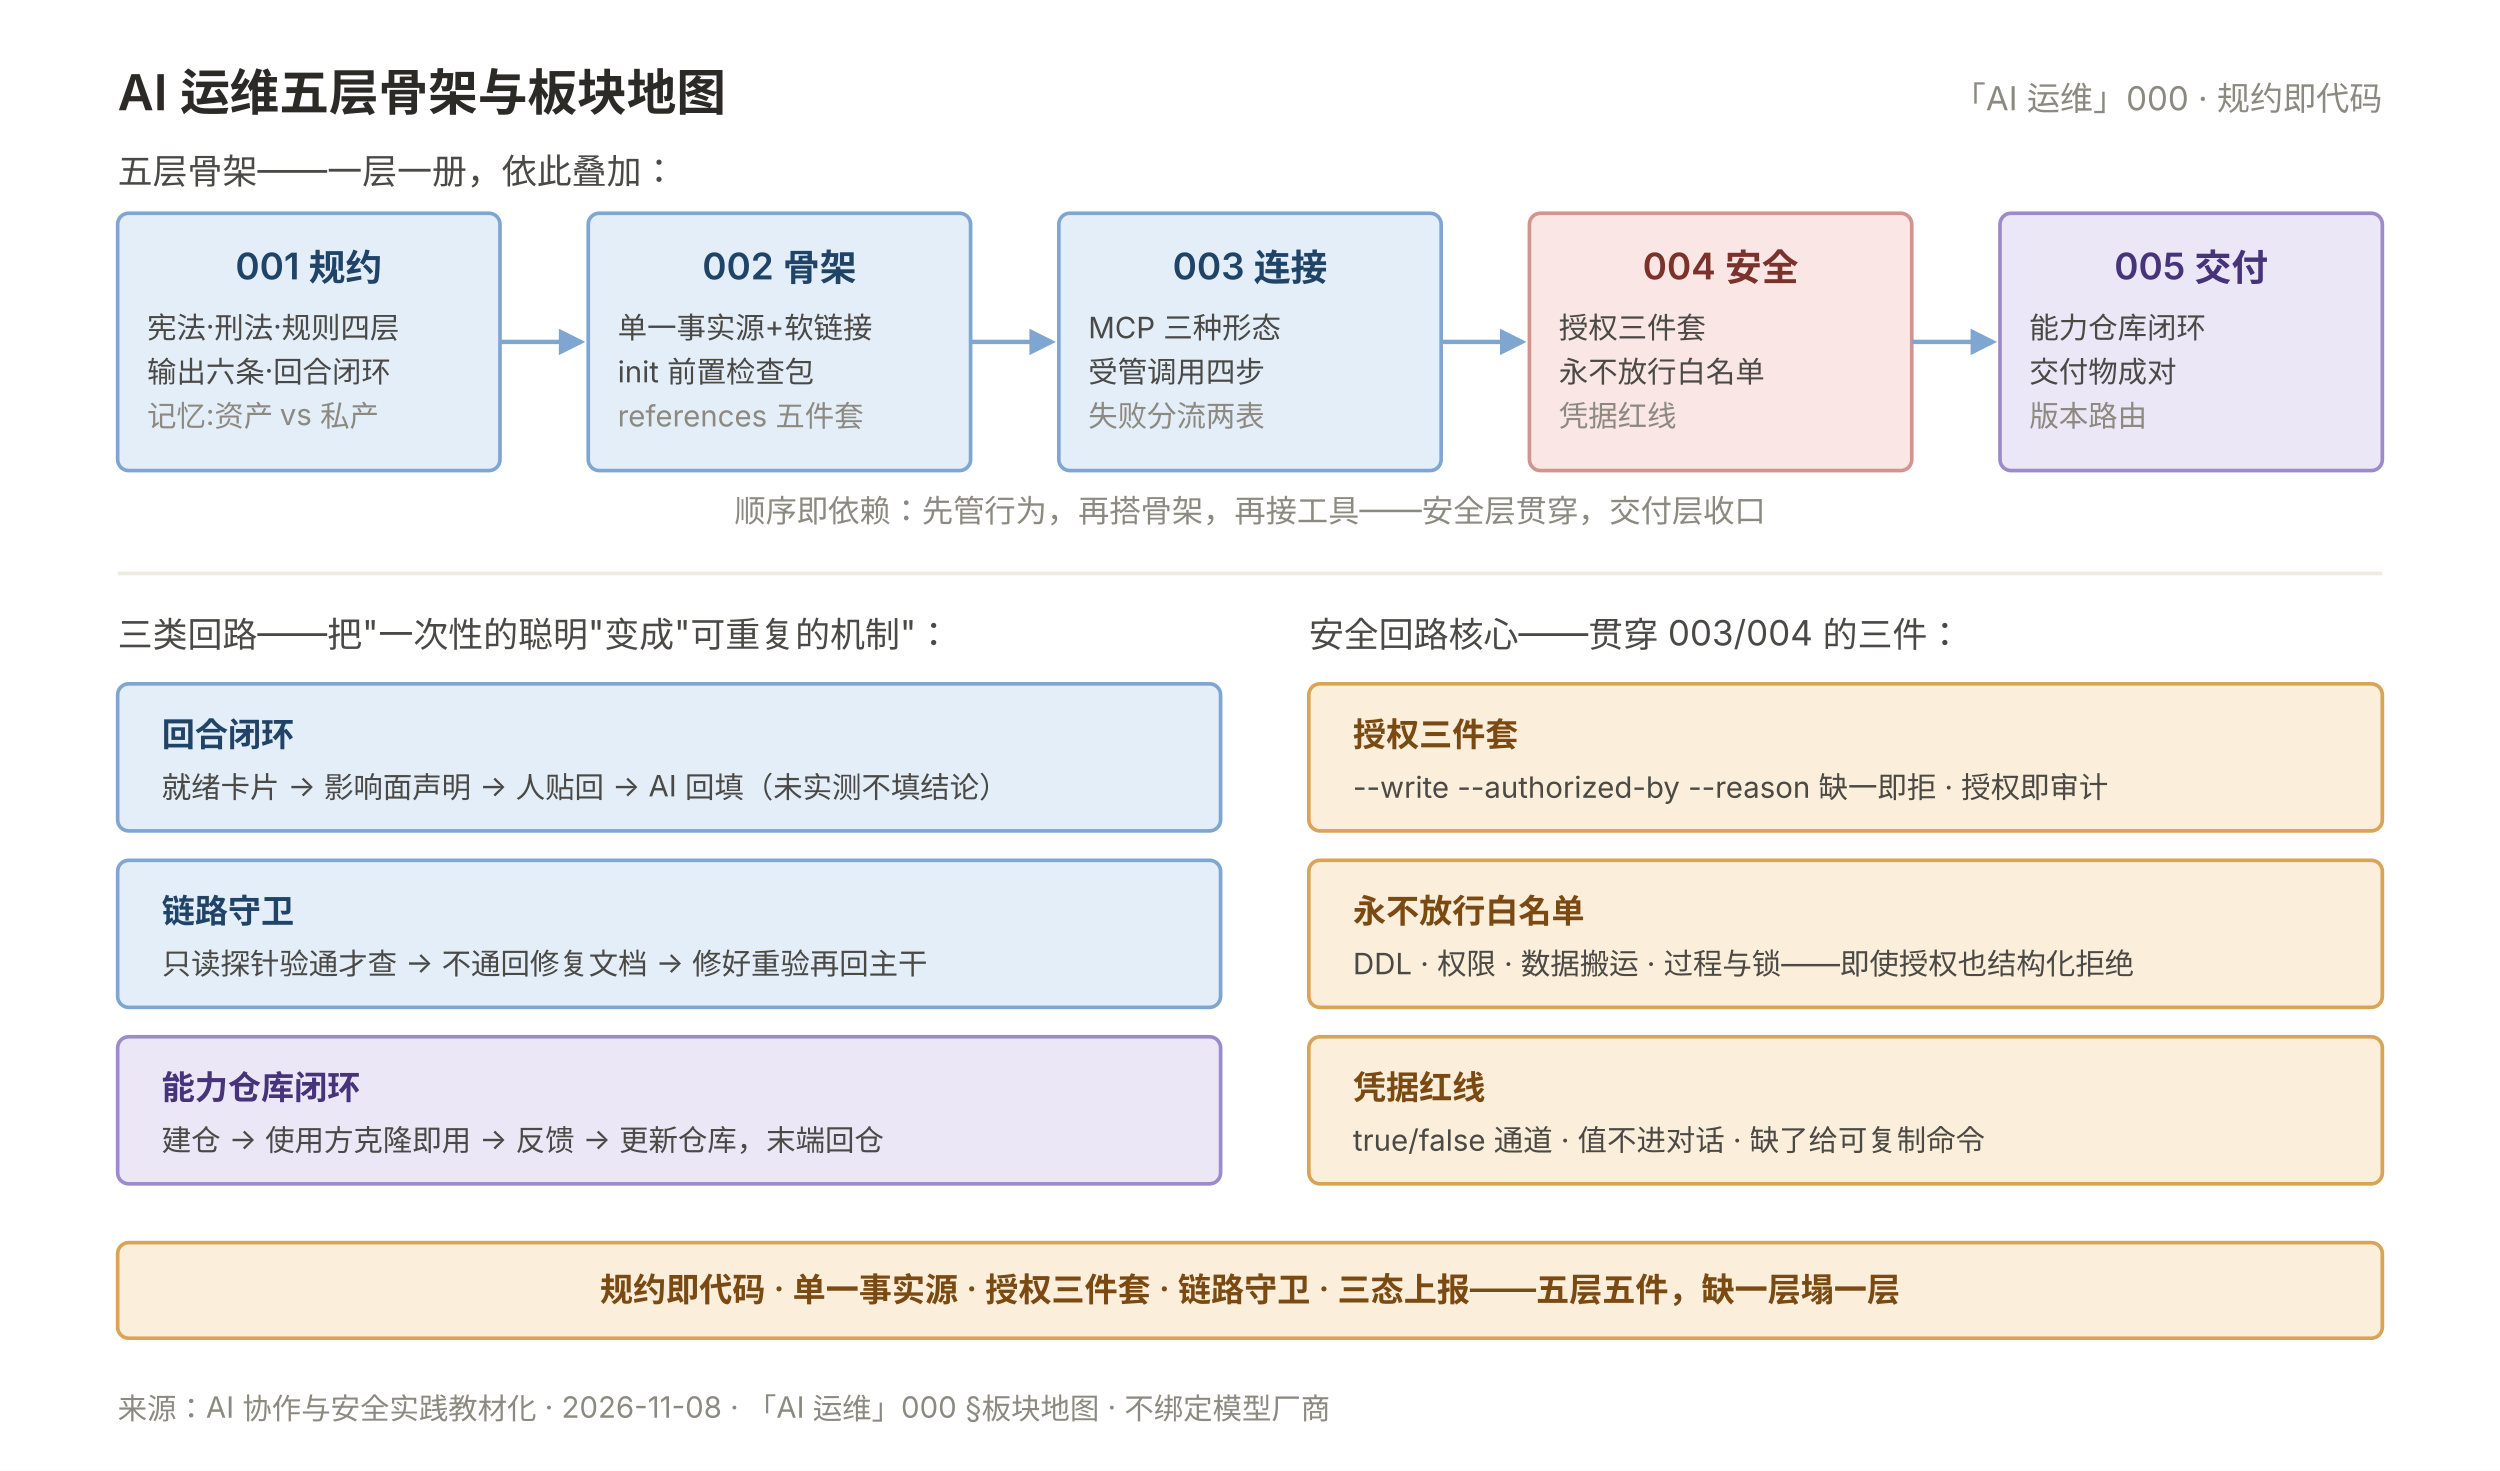
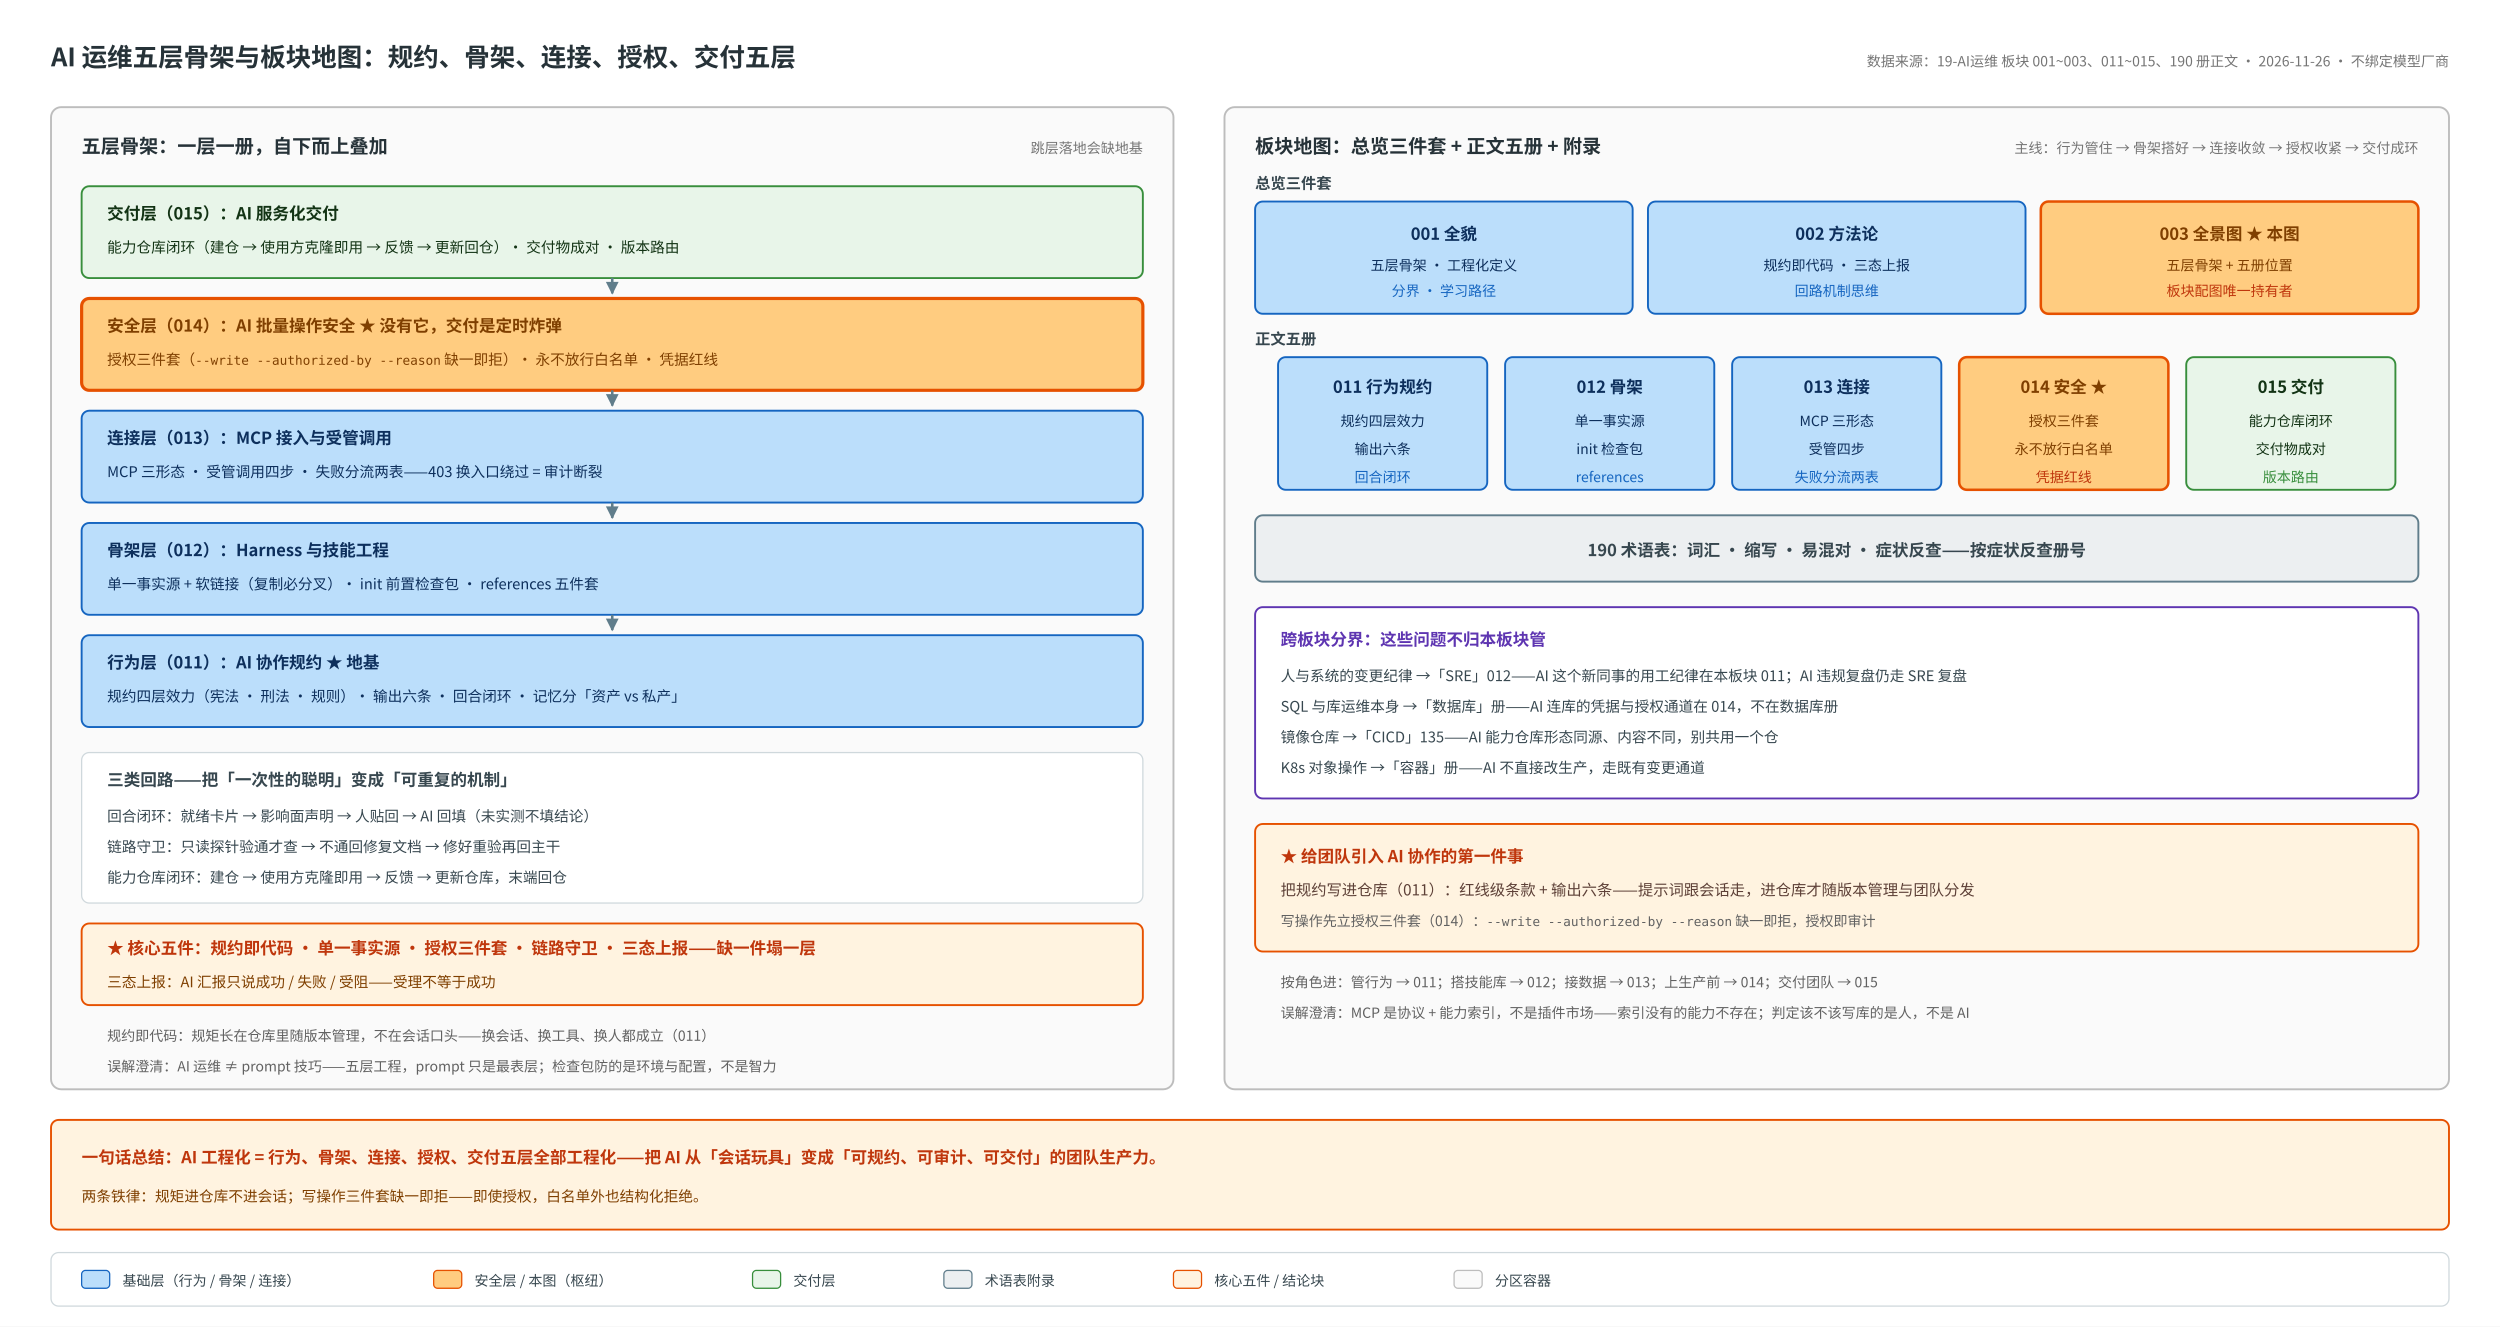
- <svg xmlns="http://www.w3.org/2000/svg" width="1200" height="706" viewBox="0 0 1200 706">
-   <rect x="0" y="0" width="1200" height="706" fill="#FFFFFF" />
-   <g transform="scale(1.764706)" font-family="-apple-system, 'Segoe UI', 'Microsoft YaHei', 'PingFang SC', sans-serif">
-     <defs>
-       <marker id="a0Blue" markerWidth="6" markerHeight="6" refX="5" refY="3" orient="auto">
-         <path d="M0,0 L6,3 L0,6 Z" fill="#7FA6D0" />
-       </marker>
-     </defs>
-     <text x="32" y="30" font-size="13.5" font-weight="600" fill="#2B2A27">AI 运维五层骨架与板块地图</text>
-     <text x="648" y="30" font-size="9" fill="#8C8980" text-anchor="end">「AI 运维」000 · 规约即代码</text>
-     <text x="32" y="50" font-size="9.5" fill="#4A4945">五层骨架——一层一册，依此叠加：</text>
-     <rect x="32" y="58" width="104" height="70" rx="3" fill="#E4EEF9" stroke="#7FA6D0" />
-     <text x="84" y="76" font-size="10" font-weight="600" fill="#1F4468" text-anchor="middle">001 规约</text>
-     <text x="40" y="92" font-size="8" fill="#4A4945">宪法·刑法·规则四层</text>
-     <text x="40" y="104" font-size="8" fill="#4A4945">输出六条·回合闭环</text>
-     <text x="40" y="116" font-size="8" fill="#8C8980">记忆:资产 vs 私产</text>
-     <rect x="160" y="58" width="104" height="70" rx="3" fill="#E4EEF9" stroke="#7FA6D0" />
-     <text x="212" y="76" font-size="10" font-weight="600" fill="#1F4468" text-anchor="middle">002 骨架</text>
-     <text x="168" y="92" font-size="8" fill="#4A4945">单一事实源+软链接</text>
-     <text x="168" y="104" font-size="8" fill="#4A4945">init 前置检查包</text>
-     <text x="168" y="116" font-size="8" fill="#8C8980">references 五件套</text>
-     <rect x="288" y="58" width="104" height="70" rx="3" fill="#E4EEF9" stroke="#7FA6D0" />
-     <text x="340" y="76" font-size="10" font-weight="600" fill="#1F4468" text-anchor="middle">003 连接</text>
-     <text x="296" y="92" font-size="8" fill="#4A4945">MCP 三种形态</text>
-     <text x="296" y="104" font-size="8" fill="#4A4945">受管调用四步</text>
-     <text x="296" y="116" font-size="8" fill="#8C8980">失败分流两表</text>
-     <rect x="416" y="58" width="104" height="70" rx="3" fill="#FAE6E4" stroke="#D2948C" />
-     <text x="468" y="76" font-size="10" font-weight="600" fill="#7A322B" text-anchor="middle">004 安全</text>
-     <text x="424" y="92" font-size="8" fill="#4A4945">授权三件套</text>
-     <text x="424" y="104" font-size="8" fill="#4A4945">永不放行白名单</text>
-     <text x="424" y="116" font-size="8" fill="#8C8980">凭据红线</text>
-     <rect x="544" y="58" width="104" height="70" rx="3" fill="#ECE7F7" stroke="#9C8ACB" />
-     <text x="596" y="76" font-size="10" font-weight="600" fill="#46337A" text-anchor="middle">005 交付</text>
-     <text x="552" y="92" font-size="8" fill="#4A4945">能力仓库闭环</text>
-     <text x="552" y="104" font-size="8" fill="#4A4945">交付物成对</text>
-     <text x="552" y="116" font-size="8" fill="#8C8980">版本路由</text>
-     <line x1="136" y1="93" x2="158" y2="93" stroke="#7FA6D0" stroke-width="1.2" marker-end="url(#a0Blue)" />
-     <line x1="264" y1="93" x2="286" y2="93" stroke="#7FA6D0" stroke-width="1.2" marker-end="url(#a0Blue)" />
-     <line x1="392" y1="93" x2="414" y2="93" stroke="#7FA6D0" stroke-width="1.2" marker-end="url(#a0Blue)" />
-     <line x1="520" y1="93" x2="542" y2="93" stroke="#7FA6D0" stroke-width="1.2" marker-end="url(#a0Blue)" />
-     <text x="340" y="142" font-size="8.5" fill="#8C8980" text-anchor="middle">顺序即依赖：先管行为，再搭骨架，再接工具——安全层贯穿，交付层收口</text>
-     <line x1="32" y1="156" x2="648" y2="156" stroke="#EDEAE2" stroke-width="1" />
-     <text x="32" y="176" font-size="9.5" fill="#4A4945">三类回路——把"一次性的聪明"变成"可重复的机制"：</text>
-     <rect x="32" y="186" width="300" height="40" rx="3" fill="#E4EEF9" stroke="#7FA6D0" />
-     <text x="44" y="203" font-size="9" font-weight="600" fill="#1F4468">回合闭环</text>
-     <text x="44" y="217" font-size="8" fill="#4A4945">就绪卡片 → 影响面声明 → 人贴回 → AI 回填（未实测不填结论）</text>
-     <rect x="32" y="234" width="300" height="40" rx="3" fill="#E4EEF9" stroke="#7FA6D0" />
-     <text x="44" y="251" font-size="9" font-weight="600" fill="#1F4468">链路守卫</text>
-     <text x="44" y="265" font-size="8" fill="#4A4945">只读探针验通才查 → 不通回修复文档 → 修好重验再回主干</text>
-     <rect x="32" y="282" width="300" height="40" rx="3" fill="#ECE7F7" stroke="#9C8ACB" />
-     <text x="44" y="299" font-size="9" font-weight="600" fill="#46337A">能力仓库闭环</text>
-     <text x="44" y="313" font-size="8" fill="#4A4945">建仓 → 使用方克隆即用 → 反馈 → 更新仓库，末端回仓</text>
-     <text x="356" y="176" font-size="9.5" fill="#4A4945">安全回路核心——贯穿 003/004 的三件：</text>
-     <rect x="356" y="186" width="292" height="40" rx="3" fill="#FBEEDA" stroke="#D9A458" />
-     <text x="368" y="203" font-size="9" font-weight="600" fill="#7A4A12">授权三件套</text>
-     <text x="368" y="217" font-size="8" fill="#4A4945">--write --authorized-by --reason 缺一即拒 · 授权即审计</text>
-     <rect x="356" y="234" width="292" height="40" rx="3" fill="#FBEEDA" stroke="#D9A458" />
-     <text x="368" y="251" font-size="9" font-weight="600" fill="#7A4A12">永不放行白名单</text>
-     <text x="368" y="265" font-size="8" fill="#4A4945">DDL · 权限 · 数据搬运 · 过程与锁——即使授权也结构化拒绝</text>
-     <rect x="356" y="282" width="292" height="40" rx="3" fill="#FBEEDA" stroke="#D9A458" />
-     <text x="368" y="299" font-size="9" font-weight="600" fill="#7A4A12">凭据红线</text>
-     <text x="368" y="313" font-size="8" fill="#4A4945">true/false 通道 · 值不进对话 · 缺了给可复制命令</text>
-     <rect x="32" y="338" width="616" height="26" rx="3" fill="#FBEEDA" stroke="#D9A458" />
-     <text x="340" y="354" font-size="9" font-weight="600" fill="#7A4A12" text-anchor="middle">规约即代码 · 单一事实源 · 授权三件套 · 链路守卫 · 三态上报——五层五件，缺一层塌一层</text>
-     <text x="32" y="386" font-size="8" fill="#8C8980">来源：AI 协作与安全实践教材化 · 2026-11-08 · 「AI 运维」000 §板块地图 · 不绑定模型厂商</text>
-   </g>
+ <svg xmlns="http://www.w3.org/2000/svg" viewBox="0 0 1960 1040" font-family="'Microsoft YaHei','PingFang SC','Noto Sans CJK SC',sans-serif">
+   <defs>
+     <marker id="axGray" viewBox="0 0 10 10" refX="9" refY="5" markerWidth="10" markerHeight="10" markerUnits="userSpaceOnUse" orient="auto-start-reverse">
+       <path d="M 0 0 L 10 5 L 0 10 z" fill="#607d8b" />
+     </marker>
+   </defs>
+   <rect x="0" y="0" width="1960" height="1040" fill="#ffffff" />
+   <text x="40" y="52" font-size="20" font-weight="bold" fill="#263238">AI 运维五层骨架与板块地图：规约、骨架、连接、授权、交付五层</text>
+   <text x="1920" y="52" font-size="11" fill="#757575" text-anchor="end">数据来源：19-AI运维 板块 001~003、011~015、190 册正文 · 2026-11-26 · 不绑定模型厂商</text>
+   <rect x="40" y="84" width="880" height="770" rx="8" fill="#fafafa" stroke="#bdbdbd" stroke-width="1.5" />
+   <text x="64" y="120" font-size="15" font-weight="bold" fill="#263238">五层骨架：一层一册，自下而上叠加</text>
+   <text x="896" y="120" font-size="11" fill="#757575" text-anchor="end">跳层落地会缺地基</text>
+   <rect x="64" y="146" width="832" height="72" rx="6" fill="#e8f5e9" stroke="#388e3c" stroke-width="1.5" />
+   <text x="84" y="172" font-size="13" font-weight="bold" fill="#123314">交付层（015）：AI 服务化交付</text>
+   <text x="84" y="198" font-size="11.5" fill="#123314">能力仓库闭环（建仓 → 使用方克隆即用 → 反馈 → 更新回仓）· 交付物成对 · 版本路由</text>
+   <line x1="480" y1="218" x2="480" y2="230" stroke="#607d8b" stroke-width="2" marker-end="url(#axGray)" />
+   <rect x="64" y="234" width="832" height="72" rx="6" fill="#ffcc80" stroke="#e65100" stroke-width="2.5" />
+   <text x="84" y="260" font-size="13" font-weight="bold" fill="#7f3f00">安全层（014）：AI 批量操作安全 ★ 没有它，交付是定时炸弹</text>
+   <text x="84" y="286" font-size="11.5" fill="#7f3f00">授权三件套（<tspan font-family="ui-monospace,Menlo,Consolas,monospace" font-size="10">--write --authorized-by --reason</tspan> 缺一即拒）· 永不放行白名单 · 凭据红线</text>
+   <line x1="480" y1="306" x2="480" y2="318" stroke="#607d8b" stroke-width="2" marker-end="url(#axGray)" />
+   <rect x="64" y="322" width="832" height="72" rx="6" fill="#bbdefb" stroke="#1565c0" stroke-width="1.5" />
+   <text x="84" y="348" font-size="13" font-weight="bold" fill="#0d2f5c">连接层（013）：MCP 接入与受管调用</text>
+   <text x="84" y="374" font-size="11.5" fill="#0d2f5c">MCP 三形态 · 受管调用四步 · 失败分流两表——403 换入口绕过 = 审计断裂</text>
+   <line x1="480" y1="394" x2="480" y2="406" stroke="#607d8b" stroke-width="2" marker-end="url(#axGray)" />
+   <rect x="64" y="410" width="832" height="72" rx="6" fill="#bbdefb" stroke="#1565c0" stroke-width="1.5" />
+   <text x="84" y="436" font-size="13" font-weight="bold" fill="#0d2f5c">骨架层（012）：Harness 与技能工程</text>
+   <text x="84" y="462" font-size="11.5" fill="#0d2f5c">单一事实源 + 软链接（复制必分叉）· init 前置检查包 · references 五件套</text>
+   <line x1="480" y1="482" x2="480" y2="494" stroke="#607d8b" stroke-width="2" marker-end="url(#axGray)" />
+   <rect x="64" y="498" width="832" height="72" rx="6" fill="#bbdefb" stroke="#1565c0" stroke-width="1.5" />
+   <text x="84" y="524" font-size="13" font-weight="bold" fill="#0d2f5c">行为层（011）：AI 协作规约 ★ 地基</text>
+   <text x="84" y="550" font-size="11.5" fill="#0d2f5c">规约四层效力（宪法 · 刑法 · 规则）· 输出六条 · 回合闭环 · 记忆分「资产 vs 私产」</text>
+   <rect x="64" y="590" width="832" height="118" rx="6" fill="#ffffff" stroke="#cfd8dc" stroke-width="1" />
+   <text x="84" y="616" font-size="13" font-weight="bold" fill="#37474f">三类回路——把「一次性的聪明」变成「可重复的机制」</text>
+   <text x="84" y="644" font-size="11.5" fill="#37474f">回合闭环：就绪卡片 → 影响面声明 → 人贴回 → AI 回填（未实测不填结论）</text>
+   <text x="84" y="668" font-size="11.5" fill="#37474f">链路守卫：只读探针验通才查 → 不通回修复文档 → 修好重验再回主干</text>
+   <text x="84" y="692" font-size="11.5" fill="#37474f">能力仓库闭环：建仓 → 使用方克隆即用 → 反馈 → 更新仓库，末端回仓</text>
+   <rect x="64" y="724" width="832" height="64" rx="6" fill="#fff3e0" stroke="#e65100" stroke-width="1.5" />
+   <text x="84" y="748" font-size="13" font-weight="bold" fill="#bf360c">★ 核心五件：规约即代码 · 单一事实源 · 授权三件套 · 链路守卫 · 三态上报——缺一件塌一层</text>
+   <text x="84" y="774" font-size="11.5" fill="#7f3f00">三态上报：AI 汇报只说成功 / 失败 / 受阻——受理不等于成功</text>
+   <text x="84" y="816" font-size="11" fill="#616161">规约即代码：规矩长在仓库里随版本管理，不在会话口头——换会话、换工具、换人都成立（011）</text>
+   <text x="84" y="840" font-size="11" fill="#616161">误解澄清：AI 运维 ≠ prompt 技巧——五层工程，prompt 只是最表层；检查包防的是环境与配置，不是智力</text>
+   <rect x="960" y="84" width="960" height="770" rx="8" fill="#fafafa" stroke="#bdbdbd" stroke-width="1.5" />
+   <text x="984" y="120" font-size="15" font-weight="bold" fill="#263238">板块地图：总览三件套 + 正文五册 + 附录</text>
+   <text x="1896" y="120" font-size="11" fill="#757575" text-anchor="end">主线：行为管住 → 骨架搭好 → 连接收敛 → 授权收紧 → 交付成环</text>
+   <text x="984" y="148" font-size="12" font-weight="bold" fill="#37474f">总览三件套</text>
+   <rect x="984" y="158" width="296" height="88" rx="6" fill="#bbdefb" stroke="#1565c0" stroke-width="1.5" />
+   <text x="1132" y="188" font-size="13" font-weight="bold" fill="#0d2f5c" text-anchor="middle">001 全貌</text>
+   <text x="1132" y="212" font-size="11" fill="#0d2f5c" text-anchor="middle">五层骨架 · 工程化定义</text>
+   <text x="1132" y="232" font-size="11" fill="#1565c0" text-anchor="middle">分界 · 学习路径</text>
+   <rect x="1292" y="158" width="296" height="88" rx="6" fill="#bbdefb" stroke="#1565c0" stroke-width="1.5" />
+   <text x="1440" y="188" font-size="13" font-weight="bold" fill="#0d2f5c" text-anchor="middle">002 方法论</text>
+   <text x="1440" y="212" font-size="11" fill="#0d2f5c" text-anchor="middle">规约即代码 · 三态上报</text>
+   <text x="1440" y="232" font-size="11" fill="#1565c0" text-anchor="middle">回路机制思维</text>
+   <rect x="1600" y="158" width="296" height="88" rx="6" fill="#ffcc80" stroke="#e65100" stroke-width="2" />
+   <text x="1748" y="188" font-size="13" font-weight="bold" fill="#7f3f00" text-anchor="middle">003 全景图 ★ 本图</text>
+   <text x="1748" y="212" font-size="11" fill="#7f3f00" text-anchor="middle">五层骨架 + 五册位置</text>
+   <text x="1748" y="232" font-size="11" fill="#bf360c" text-anchor="middle">板块配图唯一持有者</text>
+   <text x="984" y="270" font-size="12" font-weight="bold" fill="#37474f">正文五册</text>
+   <rect x="1002" y="280" width="164" height="104" rx="6" fill="#bbdefb" stroke="#1565c0" stroke-width="1.5" />
+   <text x="1084" y="308" font-size="13" font-weight="bold" fill="#0d2f5c" text-anchor="middle">011 行为规约</text>
+   <text x="1084" y="334" font-size="11" fill="#0d2f5c" text-anchor="middle">规约四层效力</text>
+   <text x="1084" y="356" font-size="11" fill="#0d2f5c" text-anchor="middle">输出六条</text>
+   <text x="1084" y="378" font-size="11" fill="#1565c0" text-anchor="middle">回合闭环</text>
+   <rect x="1180" y="280" width="164" height="104" rx="6" fill="#bbdefb" stroke="#1565c0" stroke-width="1.5" />
+   <text x="1262" y="308" font-size="13" font-weight="bold" fill="#0d2f5c" text-anchor="middle">012 骨架</text>
+   <text x="1262" y="334" font-size="11" fill="#0d2f5c" text-anchor="middle">单一事实源</text>
+   <text x="1262" y="356" font-size="11" fill="#0d2f5c" text-anchor="middle">init 检查包</text>
+   <text x="1262" y="378" font-size="11" fill="#1565c0" text-anchor="middle">references</text>
+   <rect x="1358" y="280" width="164" height="104" rx="6" fill="#bbdefb" stroke="#1565c0" stroke-width="1.5" />
+   <text x="1440" y="308" font-size="13" font-weight="bold" fill="#0d2f5c" text-anchor="middle">013 连接</text>
+   <text x="1440" y="334" font-size="11" fill="#0d2f5c" text-anchor="middle">MCP 三形态</text>
+   <text x="1440" y="356" font-size="11" fill="#0d2f5c" text-anchor="middle">受管四步</text>
+   <text x="1440" y="378" font-size="11" fill="#1565c0" text-anchor="middle">失败分流两表</text>
+   <rect x="1536" y="280" width="164" height="104" rx="6" fill="#ffcc80" stroke="#e65100" stroke-width="2" />
+   <text x="1618" y="308" font-size="13" font-weight="bold" fill="#7f3f00" text-anchor="middle">014 安全 ★</text>
+   <text x="1618" y="334" font-size="11" fill="#7f3f00" text-anchor="middle">授权三件套</text>
+   <text x="1618" y="356" font-size="11" fill="#7f3f00" text-anchor="middle">永不放行白名单</text>
+   <text x="1618" y="378" font-size="11" fill="#bf360c" text-anchor="middle">凭据红线</text>
+   <rect x="1714" y="280" width="164" height="104" rx="6" fill="#e8f5e9" stroke="#388e3c" stroke-width="1.5" />
+   <text x="1796" y="308" font-size="13" font-weight="bold" fill="#123314" text-anchor="middle">015 交付</text>
+   <text x="1796" y="334" font-size="11" fill="#123314" text-anchor="middle">能力仓库闭环</text>
+   <text x="1796" y="356" font-size="11" fill="#123314" text-anchor="middle">交付物成对</text>
+   <text x="1796" y="378" font-size="11" fill="#388e3c" text-anchor="middle">版本路由</text>
+   <rect x="984" y="404" width="912" height="52" rx="6" fill="#eceff1" stroke="#607d8b" stroke-width="1.5" />
+   <text x="1440" y="436" font-size="13" font-weight="bold" fill="#37474f" text-anchor="middle">190 术语表：词汇 · 缩写 · 易混对 · 症状反查——按症状反查册号</text>
+   <rect x="984" y="476" width="912" height="150" rx="6" fill="#ffffff" stroke="#5e35b1" stroke-width="1.5" />
+   <text x="1004" y="506" font-size="13" font-weight="bold" fill="#5e35b1">跨板块分界：这些问题不归本板块管</text>
+   <text x="1004" y="534" font-size="11.5" fill="#37474f">人与系统的变更纪律 →「SRE」012——AI 这个新同事的用工纪律在本板块 011；AI 违规复盘仍走 SRE 复盘</text>
+   <text x="1004" y="558" font-size="11.5" fill="#37474f">SQL 与库运维本身 →「数据库」册——AI 连库的凭据与授权通道在 014，不在数据库册</text>
+   <text x="1004" y="582" font-size="11.5" fill="#37474f">镜像仓库 →「CICD」135——AI 能力仓库形态同源、内容不同，别共用一个仓</text>
+   <text x="1004" y="606" font-size="11.5" fill="#37474f">K8s 对象操作 →「容器」册——AI 不直接改生产，走既有变更通道</text>
+   <rect x="984" y="646" width="912" height="100" rx="6" fill="#fff3e0" stroke="#e65100" stroke-width="1.5" />
+   <text x="1004" y="676" font-size="13" font-weight="bold" fill="#bf360c">★ 给团队引入 AI 协作的第一件事</text>
+   <text x="1004" y="702" font-size="12" fill="#5d4037">把规约写进仓库（011）：红线级条款 + 输出六条——提示词跟会话走，进仓库才随版本管理与团队分发</text>
+   <text x="1004" y="726" font-size="11" fill="#616161">写操作先立授权三件套（014）：<tspan font-family="ui-monospace,Menlo,Consolas,monospace" font-size="10">--write --authorized-by --reason</tspan> 缺一即拒，授权即审计</text>
+   <text x="1004" y="774" font-size="11" fill="#616161">按角色进：管行为 → 011；搭技能库 → 012；接数据 → 013；上生产前 → 014；交付团队 → 015</text>
+   <text x="1004" y="798" font-size="11" fill="#616161">误解澄清：MCP 是协议 + 能力索引，不是插件市场——索引没有的能力不存在；判定该不该写库的是人，不是 AI</text>
+   <rect x="40" y="878" width="1880" height="86" rx="6" fill="#fff3e0" stroke="#e65100" stroke-width="1.5" />
+   <text x="64" y="912" font-size="13" font-weight="bold" fill="#bf360c">一句话总结：AI 工程化 = 行为、骨架、连接、授权、交付五层全部工程化——把 AI 从「会话玩具」变成「可规约、可审计、可交付」的团队生产力。</text>
+   <text x="64" y="942" font-size="11.5" fill="#7f3f00">两条铁律：规矩进仓库不进会话；写操作三件套缺一即拒——即使授权，白名单外也结构化拒绝。</text>
+   <rect x="40" y="982" width="1880" height="42" rx="6" fill="#ffffff" stroke="#cfd8dc" stroke-width="1" />
+   <rect x="64" y="996" width="22" height="14" rx="3" fill="#bbdefb" stroke="#1565c0" stroke-width="1" />
+   <text x="96" y="1008" font-size="11" fill="#37474f">基础层（行为 / 骨架 / 连接）</text>
+   <rect x="340" y="996" width="22" height="14" rx="3" fill="#ffcc80" stroke="#e65100" stroke-width="1" />
+   <text x="372" y="1008" font-size="11" fill="#37474f">安全层 / 本图（枢纽）</text>
+   <rect x="590" y="996" width="22" height="14" rx="3" fill="#e8f5e9" stroke="#388e3c" stroke-width="1" />
+   <text x="622" y="1008" font-size="11" fill="#37474f">交付层</text>
+   <rect x="740" y="996" width="22" height="14" rx="3" fill="#eceff1" stroke="#607d8b" stroke-width="1" />
+   <text x="772" y="1008" font-size="11" fill="#37474f">术语表附录</text>
+   <rect x="920" y="996" width="22" height="14" rx="3" fill="#fff3e0" stroke="#e65100" stroke-width="1" />
+   <text x="952" y="1008" font-size="11" fill="#37474f">核心五件 / 结论块</text>
+   <rect x="1140" y="996" width="22" height="14" rx="3" fill="#fafafa" stroke="#bdbdbd" stroke-width="1" />
+   <text x="1172" y="1008" font-size="11" fill="#37474f">分区容器</text>
</svg>
